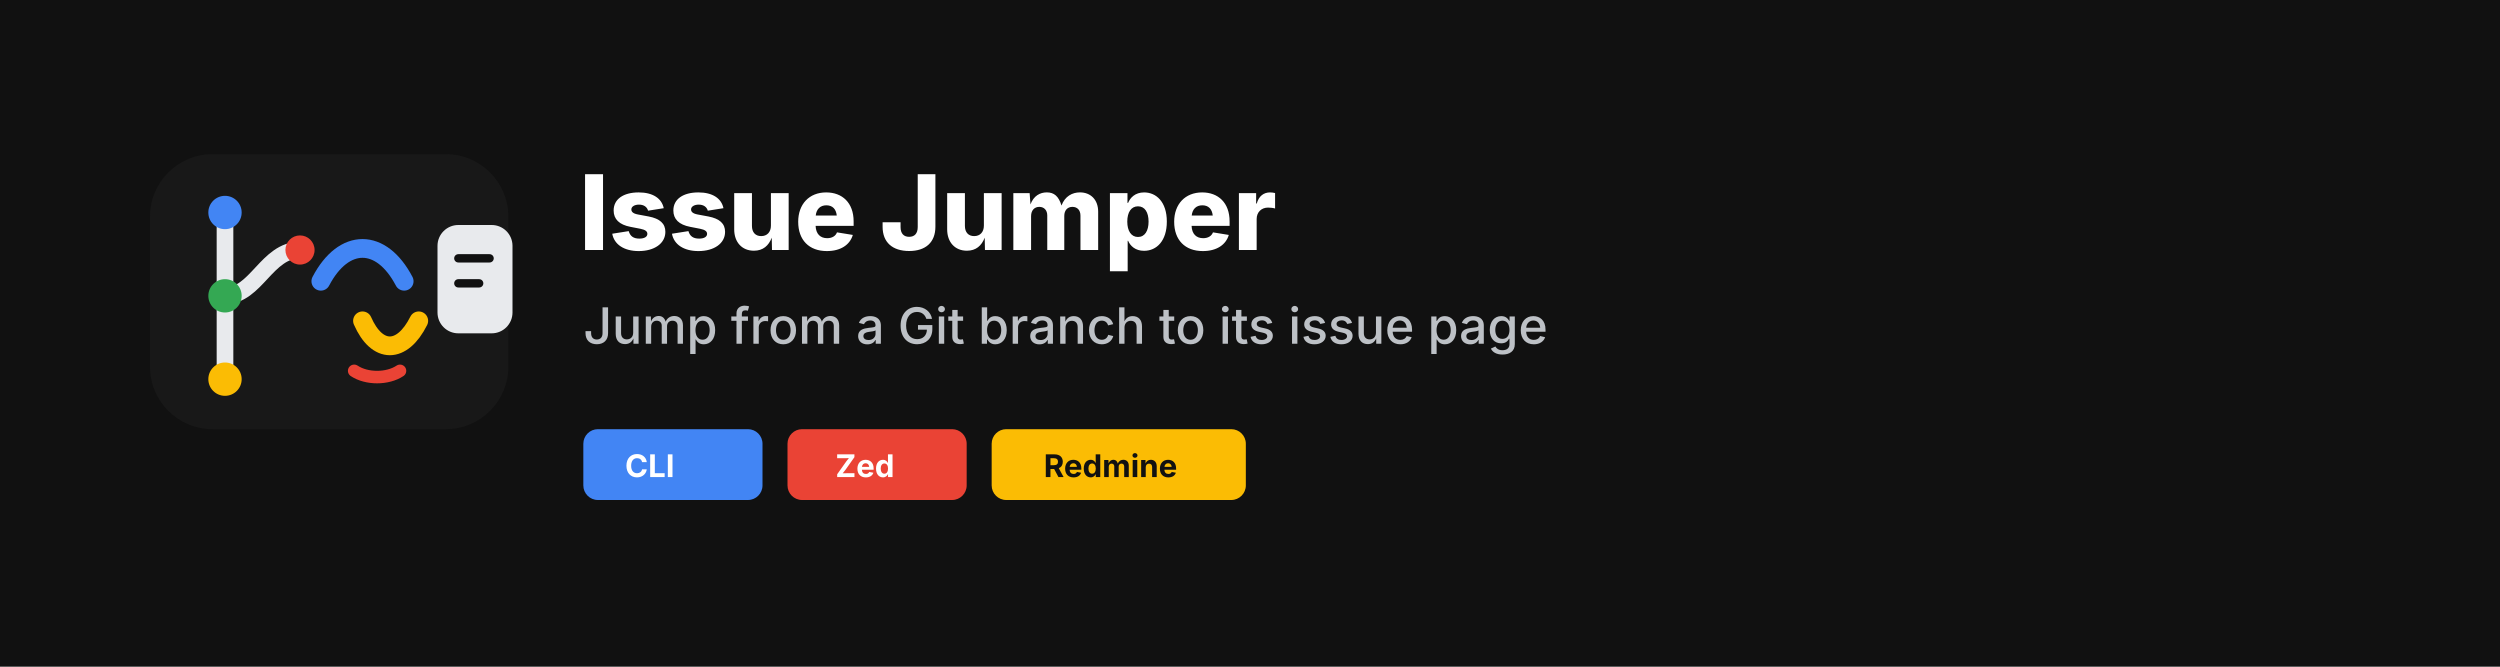
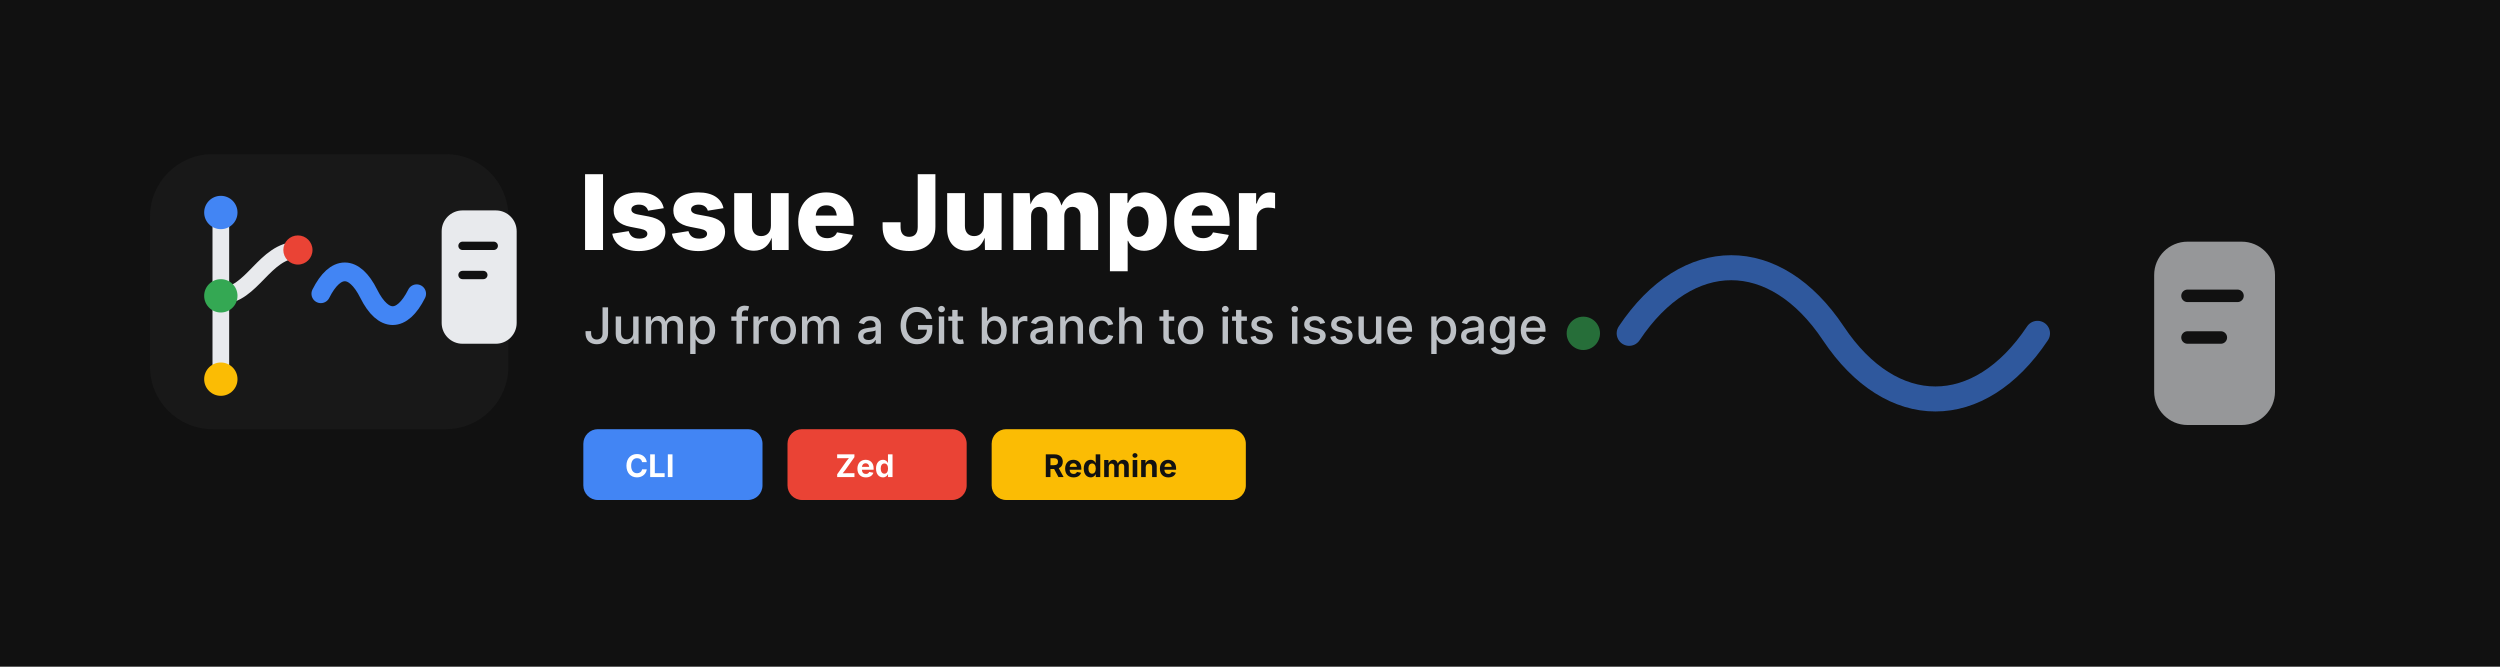
<svg xmlns="http://www.w3.org/2000/svg" width="1200" height="320" viewBox="0 0 1200 320" role="img" aria-labelledby="title desc">
  <rect width="1200" height="320" fill="#111111" />
  <rect x="72" y="74" width="172" height="132" rx="30" fill="#181818" />
-   <path d="M108 102v80" fill="none" stroke="#E8EAED" stroke-width="8" stroke-linecap="round" />
-   <path d="M108 142c15 0 20-22 36-22" fill="none" stroke="#E8EAED" stroke-width="8" stroke-linecap="round" />
-   <circle cx="108" cy="102" r="8" fill="#4285F4" />
-   <circle cx="108" cy="142" r="8" fill="#34A853" />
-   <circle cx="108" cy="182" r="8" fill="#FBBC04" />
-   <circle cx="144" cy="120" r="7" fill="#EA4335" />
-   <path d="M154 135c11-21 29-21 40 0" fill="none" stroke="#4285F4" stroke-width="9" stroke-linecap="round" />
-   <path d="M174 154c7 16 19 16 27 0" fill="none" stroke="#FBBC04" stroke-width="9" stroke-linecap="round" />
-   <path d="M170 178c6 4 16 4 22 0" fill="none" stroke="#EA4335" stroke-width="6" stroke-linecap="round" />
-   <rect x="210" y="108" width="36" height="52" rx="10" fill="#E8EAED" />
-   <path d="M220 124h15M220 136h10" stroke="#111111" stroke-width="4" stroke-linecap="round" />
+   <path d="M106 102v80" fill="none" stroke="#E8EAED" stroke-width="8" stroke-linecap="round" />
+   <path d="M106 142c15 0 21-22 37-22" fill="none" stroke="#E8EAED" stroke-width="8" stroke-linecap="round" />
+   <circle cx="106" cy="102" r="8" fill="#4285F4" />
+   <circle cx="106" cy="142" r="8" fill="#34A853" />
+   <circle cx="106" cy="182" r="8" fill="#FBBC04" />
+   <circle cx="143" cy="120" r="7" fill="#EA4335" />
+   <path d="M154 141c7-14 16-14 23 0s16 14 23 0" fill="none" stroke="#4285F4" stroke-width="9" stroke-linecap="round" />
+   <rect x="212" y="101" width="36" height="64" rx="10" fill="#E8EAED" />
+   <path d="M222 118h15M222 132h10" stroke="#111111" stroke-width="4" stroke-linecap="round" />
  <text x="278" y="120" fill="#FFFFFF" font-family="Inter, ui-sans-serif, system-ui, -apple-system, BlinkMacSystemFont, Segoe UI, sans-serif" font-size="50" font-weight="800">Issue Jumper</text>
  <text x="280" y="165" fill="#BDC1C6" font-family="Inter, ui-sans-serif, system-ui, -apple-system, BlinkMacSystemFont, Segoe UI, sans-serif" font-size="24" font-weight="500">Jump from a Git branch to its issue page</text>
  <rect x="280" y="206" width="86" height="34" rx="7" fill="#4285F4" />
  <text x="300" y="229" fill="#FFFFFF" font-family="Inter, ui-sans-serif, system-ui, -apple-system, BlinkMacSystemFont, Segoe UI, sans-serif" font-size="15" font-weight="700">CLI</text>
  <rect x="378" y="206" width="86" height="34" rx="7" fill="#EA4335" />
  <text x="401" y="229" fill="#FFFFFF" font-family="Inter, ui-sans-serif, system-ui, -apple-system, BlinkMacSystemFont, Segoe UI, sans-serif" font-size="15" font-weight="700">Zed</text>
  <rect x="476" y="206" width="122" height="34" rx="7" fill="#FBBC04" />
  <text x="501" y="229" fill="#111111" font-family="Inter, ui-sans-serif, system-ui, -apple-system, BlinkMacSystemFont, Segoe UI, sans-serif" font-size="15" font-weight="700">Redmine</text>
+   <g opacity=".62">
+     <circle cx="760" cy="160" r="8" fill="#34A853" />
+     <path d="M782 160c28-42 70-42 98 0s70 42 98 0" fill="none" stroke="#4285F4" stroke-width="12" stroke-linecap="round" />
+     <rect x="1034" y="116" width="58" height="88" rx="16" fill="#E8EAED" />
+     <path d="M1050 142h24M1050 162h16" stroke="#111111" stroke-width="6" stroke-linecap="round" />
+   </g>
</svg>
